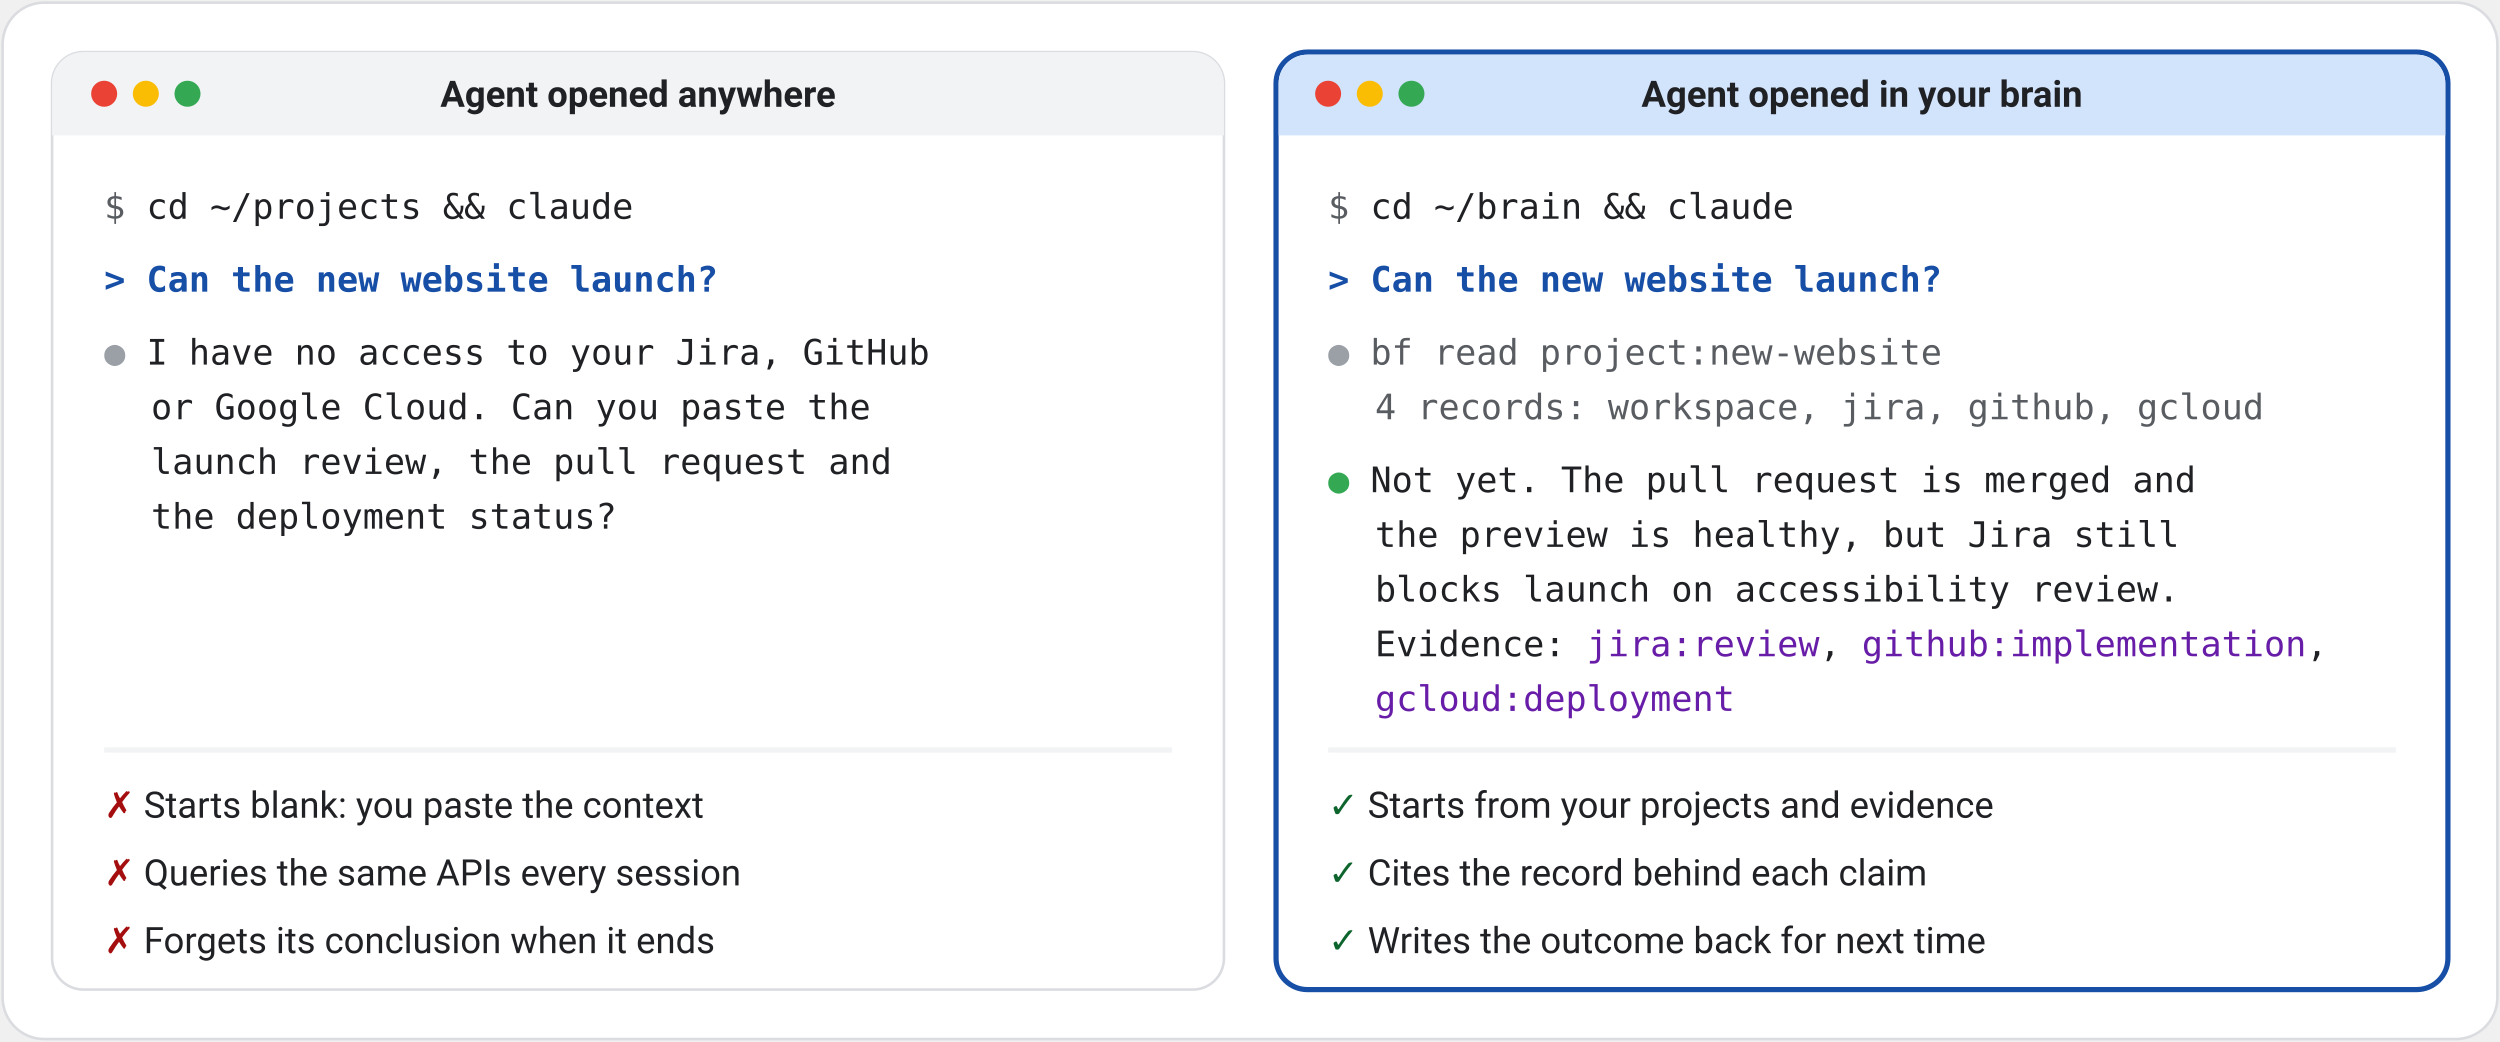
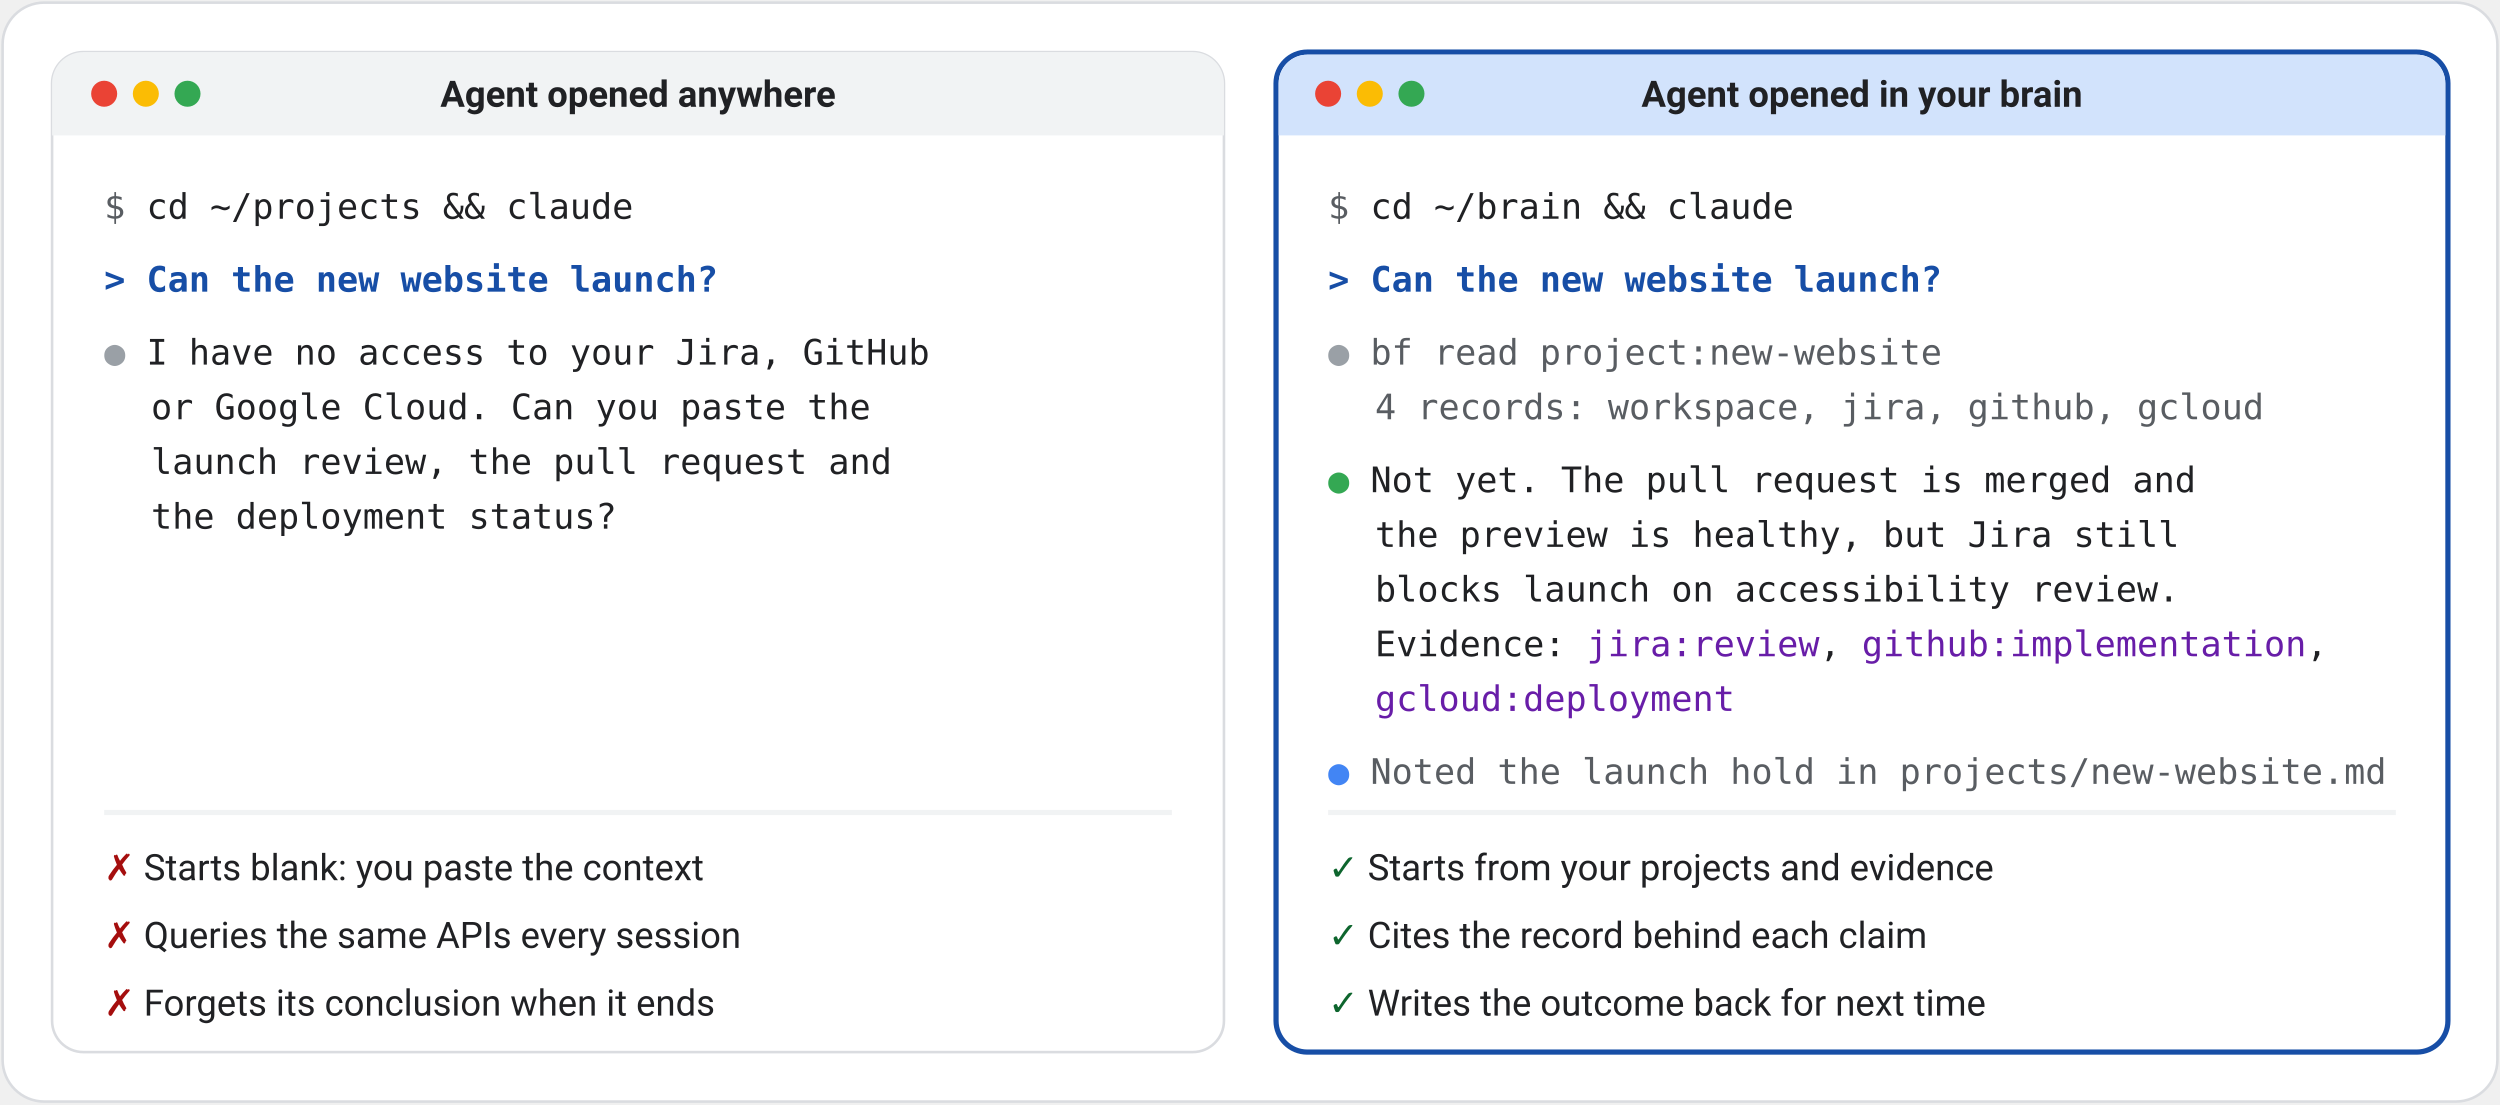
- <svg xmlns="http://www.w3.org/2000/svg" width="960" height="400" viewBox="0 0 960 400" role="img" aria-labelledby="title desc">
+ <svg xmlns="http://www.w3.org/2000/svg" width="960" height="424" viewBox="0 0 960 424" role="img" aria-labelledby="title desc">
  <defs>
    <style>
text { font-family: "Google Sans", "Google Sans Text", Roboto, "Segoe UI", Helvetica, Arial, sans-serif; fill: #202124; }
.code { font-family: "Google Sans Code", "JetBrains Mono", Menlo, Consolas, "DejaVu Sans Mono", monospace; font-size: 13.5px; }
.title { font-size: 14px; font-weight: 700; }
.prompt { fill: #595D62; }
.ask { fill: #174EA6; font-weight: 700; }
.tool { fill: #595D62; }
.ref { fill: #681DA8; }
.point { font-size: 14px; }
.bad { fill: #A50E0E; font-weight: 700; }
.good { fill: #0D652D; font-weight: 700; }
</style>
  </defs>
-   <rect x="1" y="1" width="958" height="398" rx="16" fill="#FFFFFF" stroke="#DADCE0" />
-   <rect x="20" y="20" width="450" height="360" rx="12" fill="#FFFFFF" stroke="#DADCE0" />
+   <rect x="1" y="1" width="958" height="422" rx="16" fill="#FFFFFF" stroke="#DADCE0" />
+   <rect x="20" y="20" width="450" height="384" rx="12" fill="#FFFFFF" stroke="#DADCE0" />
  <path d="M20 52 V32 A12 12 0 0 1 32 20 H458 A12 12 0 0 1 470 32 V52 Z" fill="#F1F3F4" />
  <circle cx="40" cy="36" r="5" fill="#EA4335" />
  <circle cx="56" cy="36" r="5" fill="#FBBC04" />
  <circle cx="72" cy="36" r="5" fill="#34A853" />
  <text class="title" x="245" y="41" text-anchor="middle">Agent opened anywhere</text>
  <text class="code" x="40" y="84">
    <tspan class="prompt">$</tspan> cd ~/projects &amp;&amp; claude</text>
  <text class="code ask" x="40" y="112">&gt; Can the new website launch?</text>
  <text class="code" x="40" y="140">
    <tspan fill="#9AA0A6">●</tspan> I have no access to your Jira, GitHub</text>
  <text class="code" x="58" y="161">or Google Cloud. Can you paste the</text>
  <text class="code" x="58" y="182">launch review, the pull request and</text>
  <text class="code" x="58" y="203">the deployment status?</text>
-   <line x1="40" y1="288" x2="450" y2="288" stroke="#F1F3F4" stroke-width="2" />
-   <text class="point" x="40" y="314">
+   <line x1="40" y1="312" x2="450" y2="312" stroke="#F1F3F4" stroke-width="2" />
+   <text class="point" x="40" y="338">
    <tspan class="bad">✗</tspan>  Starts blank: you paste the context</text>
-   <text class="point" x="40" y="340">
+   <text class="point" x="40" y="364">
    <tspan class="bad">✗</tspan>  Queries the same APIs every session</text>
-   <text class="point" x="40" y="366">
+   <text class="point" x="40" y="390">
    <tspan class="bad">✗</tspan>  Forgets its conclusion when it ends</text>
-   <rect x="490" y="20" width="450" height="360" rx="12" fill="#FFFFFF" stroke="#174EA6" stroke-width="2" />
+   <rect x="490" y="20" width="450" height="384" rx="12" fill="#FFFFFF" stroke="#174EA6" stroke-width="2" />
  <path d="M491 52 V32 A11 11 0 0 1 502 21 H928 A11 11 0 0 1 939 32 V52 Z" fill="#D2E3FC" />
  <circle cx="510" cy="36" r="5" fill="#EA4335" />
  <circle cx="526" cy="36" r="5" fill="#FBBC04" />
  <circle cx="542" cy="36" r="5" fill="#34A853" />
  <text class="title" x="715" y="41" text-anchor="middle">Agent opened in your brain</text>
  <text class="code" x="510" y="84">
    <tspan class="prompt">$</tspan> cd ~/brain &amp;&amp; claude</text>
  <text class="code ask" x="510" y="112">&gt; Can the new website launch?</text>
  <text class="code tool" x="510" y="140">
    <tspan fill="#9AA0A6">●</tspan> bf read project:new-website</text>
  <text class="code tool" x="528" y="161">4 records: workspace, jira, github, gcloud</text>
  <text class="code" x="510" y="189">
    <tspan fill="#34A853">●</tspan> Not yet. The pull request is merged and</text>
  <text class="code" x="528" y="210">the preview is healthy, but Jira still</text>
  <text class="code" x="528" y="231">blocks launch on accessibility review.</text>
  <text class="code" x="528" y="252">Evidence: <tspan class="ref">jira:review</tspan>, <tspan class="ref">github:implementation</tspan>,</text>
  <text class="code ref" x="528" y="273">gcloud:deployment</text>
-   <line x1="510" y1="288" x2="920" y2="288" stroke="#F1F3F4" stroke-width="2" />
-   <text class="point" x="510" y="314">
+   <text class="code tool" x="510" y="301">
+     <tspan fill="#4285F4">●</tspan> Noted the launch hold in projects/new-website.md</text>
+   <line x1="510" y1="312" x2="920" y2="312" stroke="#F1F3F4" stroke-width="2" />
+   <text class="point" x="510" y="338">
    <tspan class="good">✓</tspan>  Starts from your projects and evidence</text>
-   <text class="point" x="510" y="340">
+   <text class="point" x="510" y="364">
    <tspan class="good">✓</tspan>  Cites the record behind each claim</text>
-   <text class="point" x="510" y="366">
+   <text class="point" x="510" y="390">
    <tspan class="good">✓</tspan>  Writes the outcome back for next time</text>
</svg>
